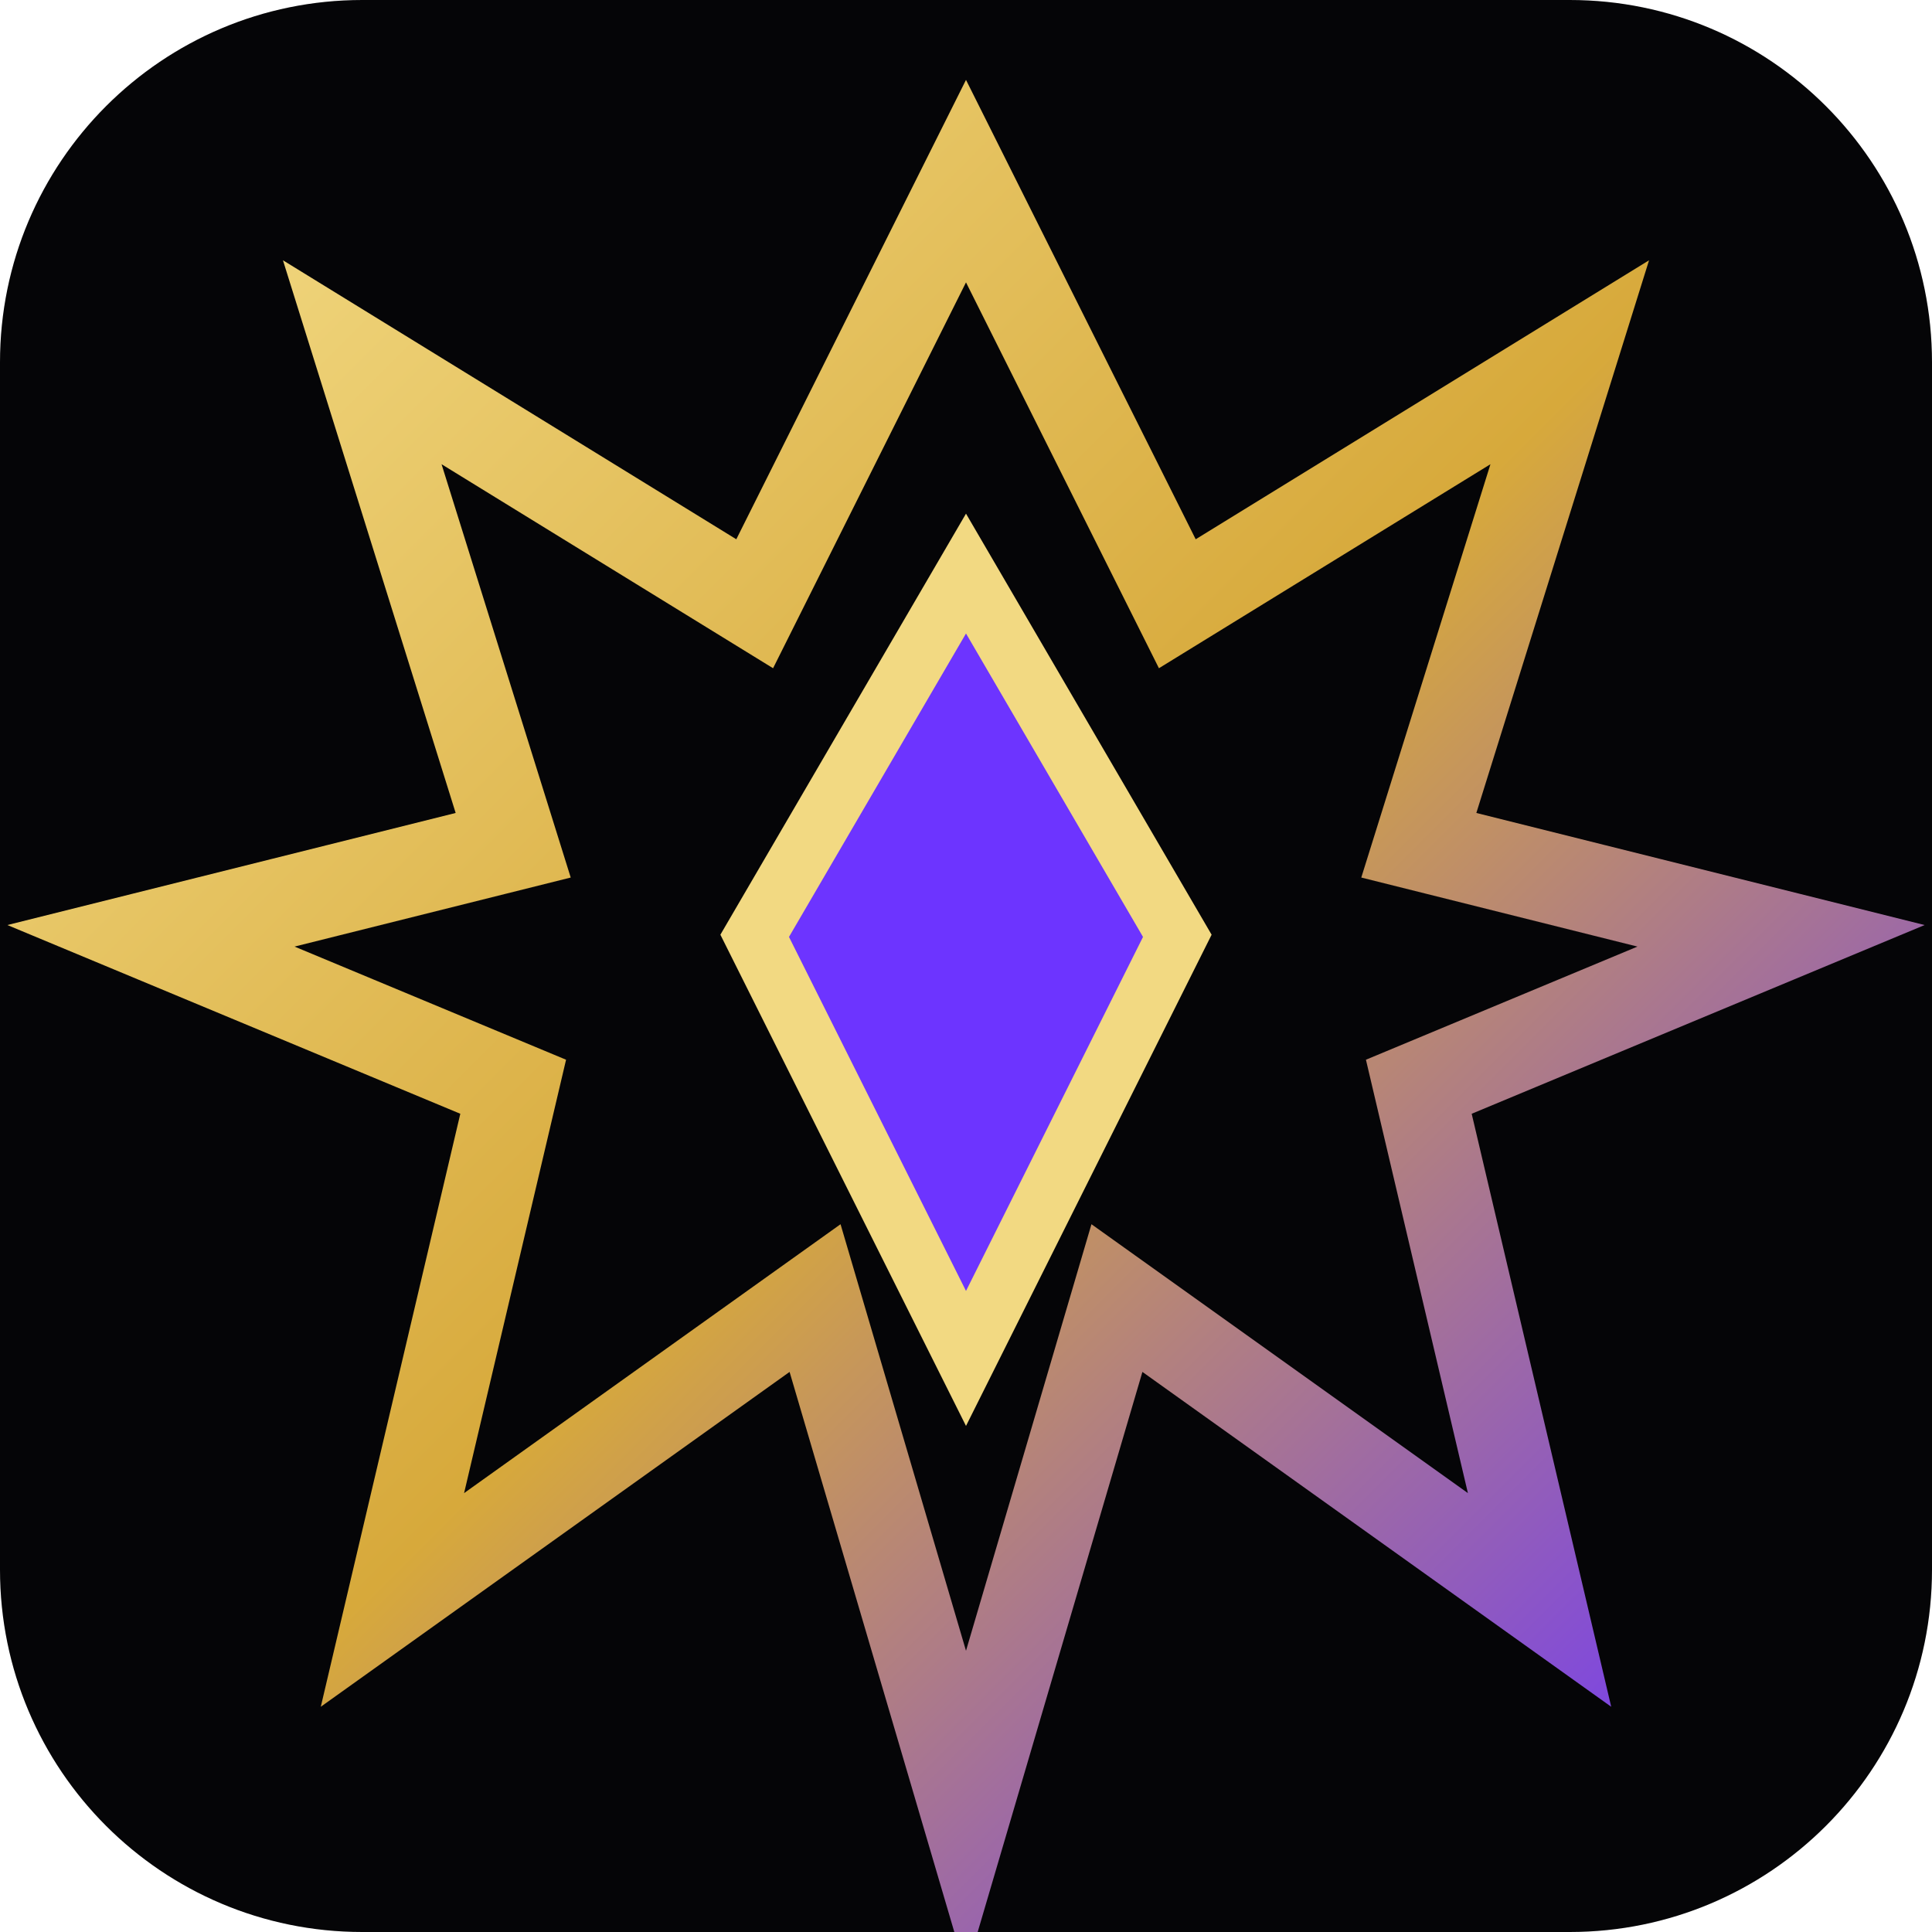
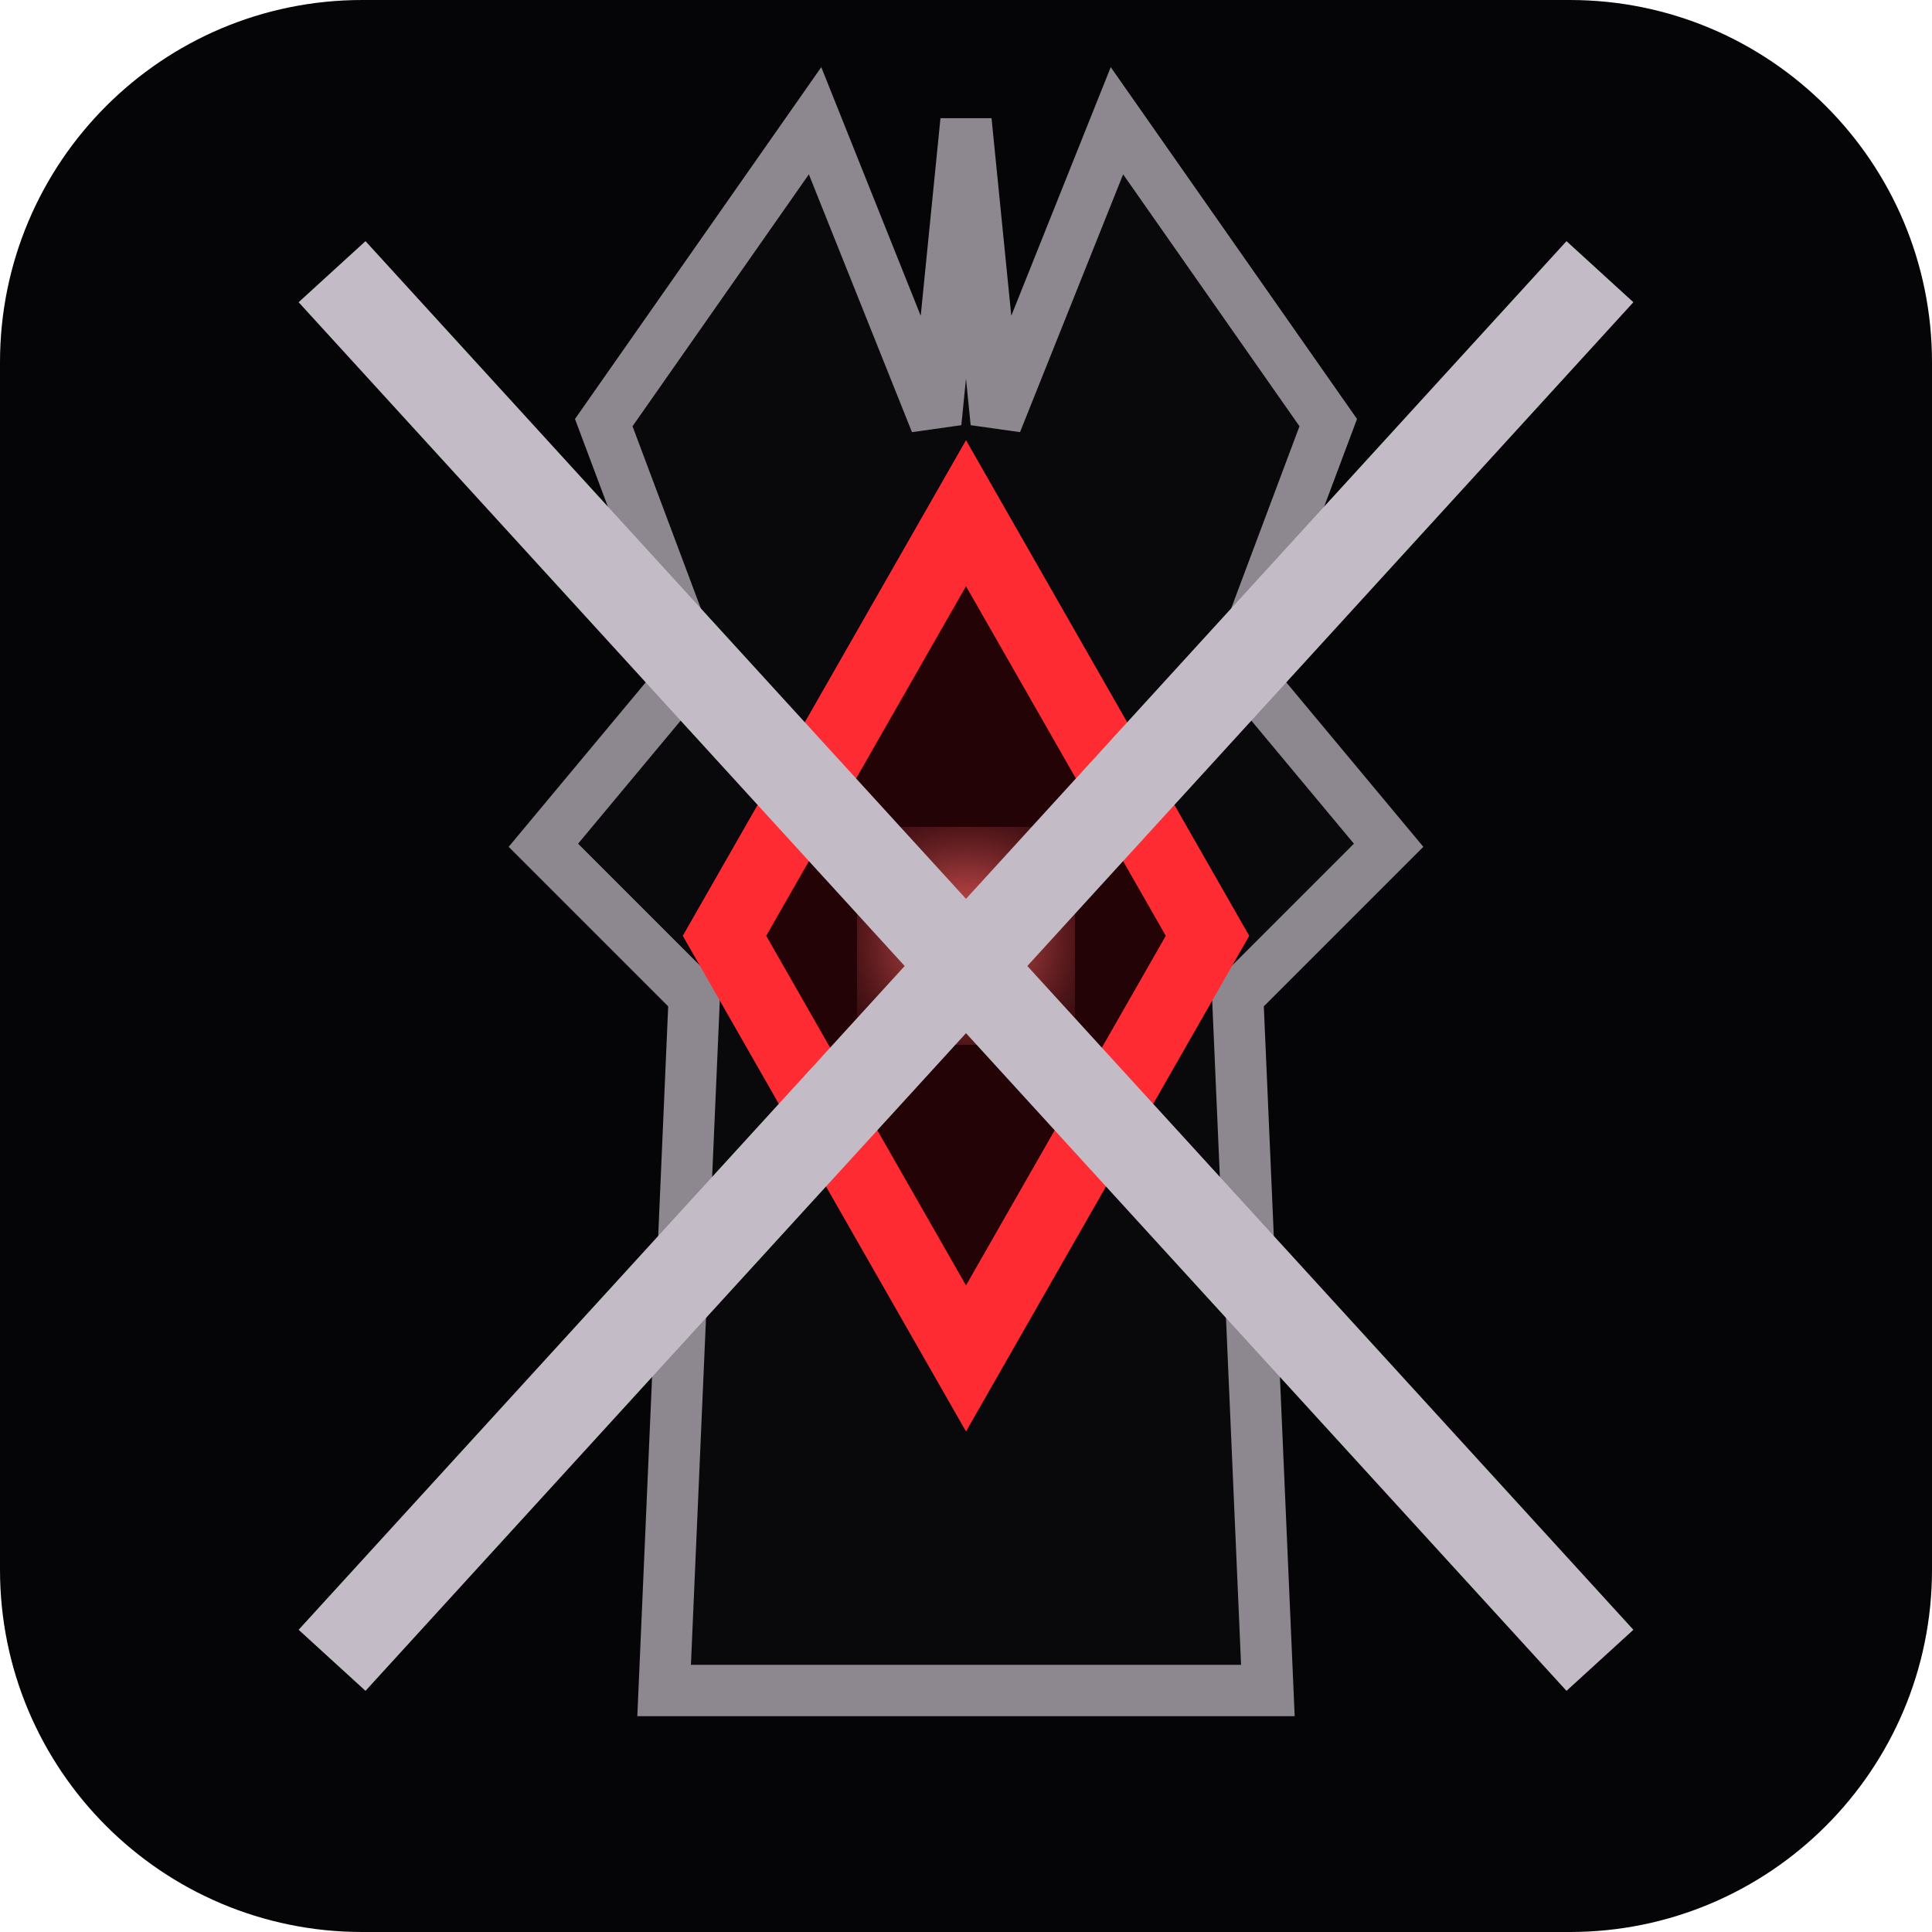
<svg xmlns="http://www.w3.org/2000/svg" viewBox="0 0 64 64">
  <defs>
-     <linearGradient id="g" x1="0" y1="0" x2="1" y2="1">
-       <stop stop-color="#f2d982" />
-       <stop offset=".5" stop-color="#d7a93b" />
-       <stop offset="1" stop-color="#6d34ff" />
-     </linearGradient>
+     <filter id="g">
+       <feGaussianBlur stdDeviation="2" />
+     </filter>
  </defs>
  <rect width="64" height="64" rx="12" fill="#050507" />
-   <path d="M32 6 39 20 52 12 47 28 59 31 47 36 51 53 37 43 32 60 27 43 13 53 17 36 5 31 17 28 12 12 25 20Z" fill="none" stroke="url(#g)" stroke-width="3" />
-   <path d="M32 19 39 31 32 45 25 31Z" fill="#6d34ff" stroke="#f2d982" stroke-width="2" />
+   <path d="M20 14 27 4 31 14 32 4 33 14 37 4 44 14 41 22 46 28 41 33 42 56H22l1-23-5-5 5-6z" fill="#09090c" stroke="#8d8790" stroke-width="1.7" />
+   <path d="M32 17 40 31 32 45 24 31Z" fill="#240307" stroke="#ff2b32" stroke-width="2.4" />
+   <circle cx="32" cy="31" r="3" fill="#ff6464" filter="url(#g)" />
+   <path d="M11 9 53 55M53 9 11 55" stroke="#c3bcc6" stroke-width="3" />
</svg>
